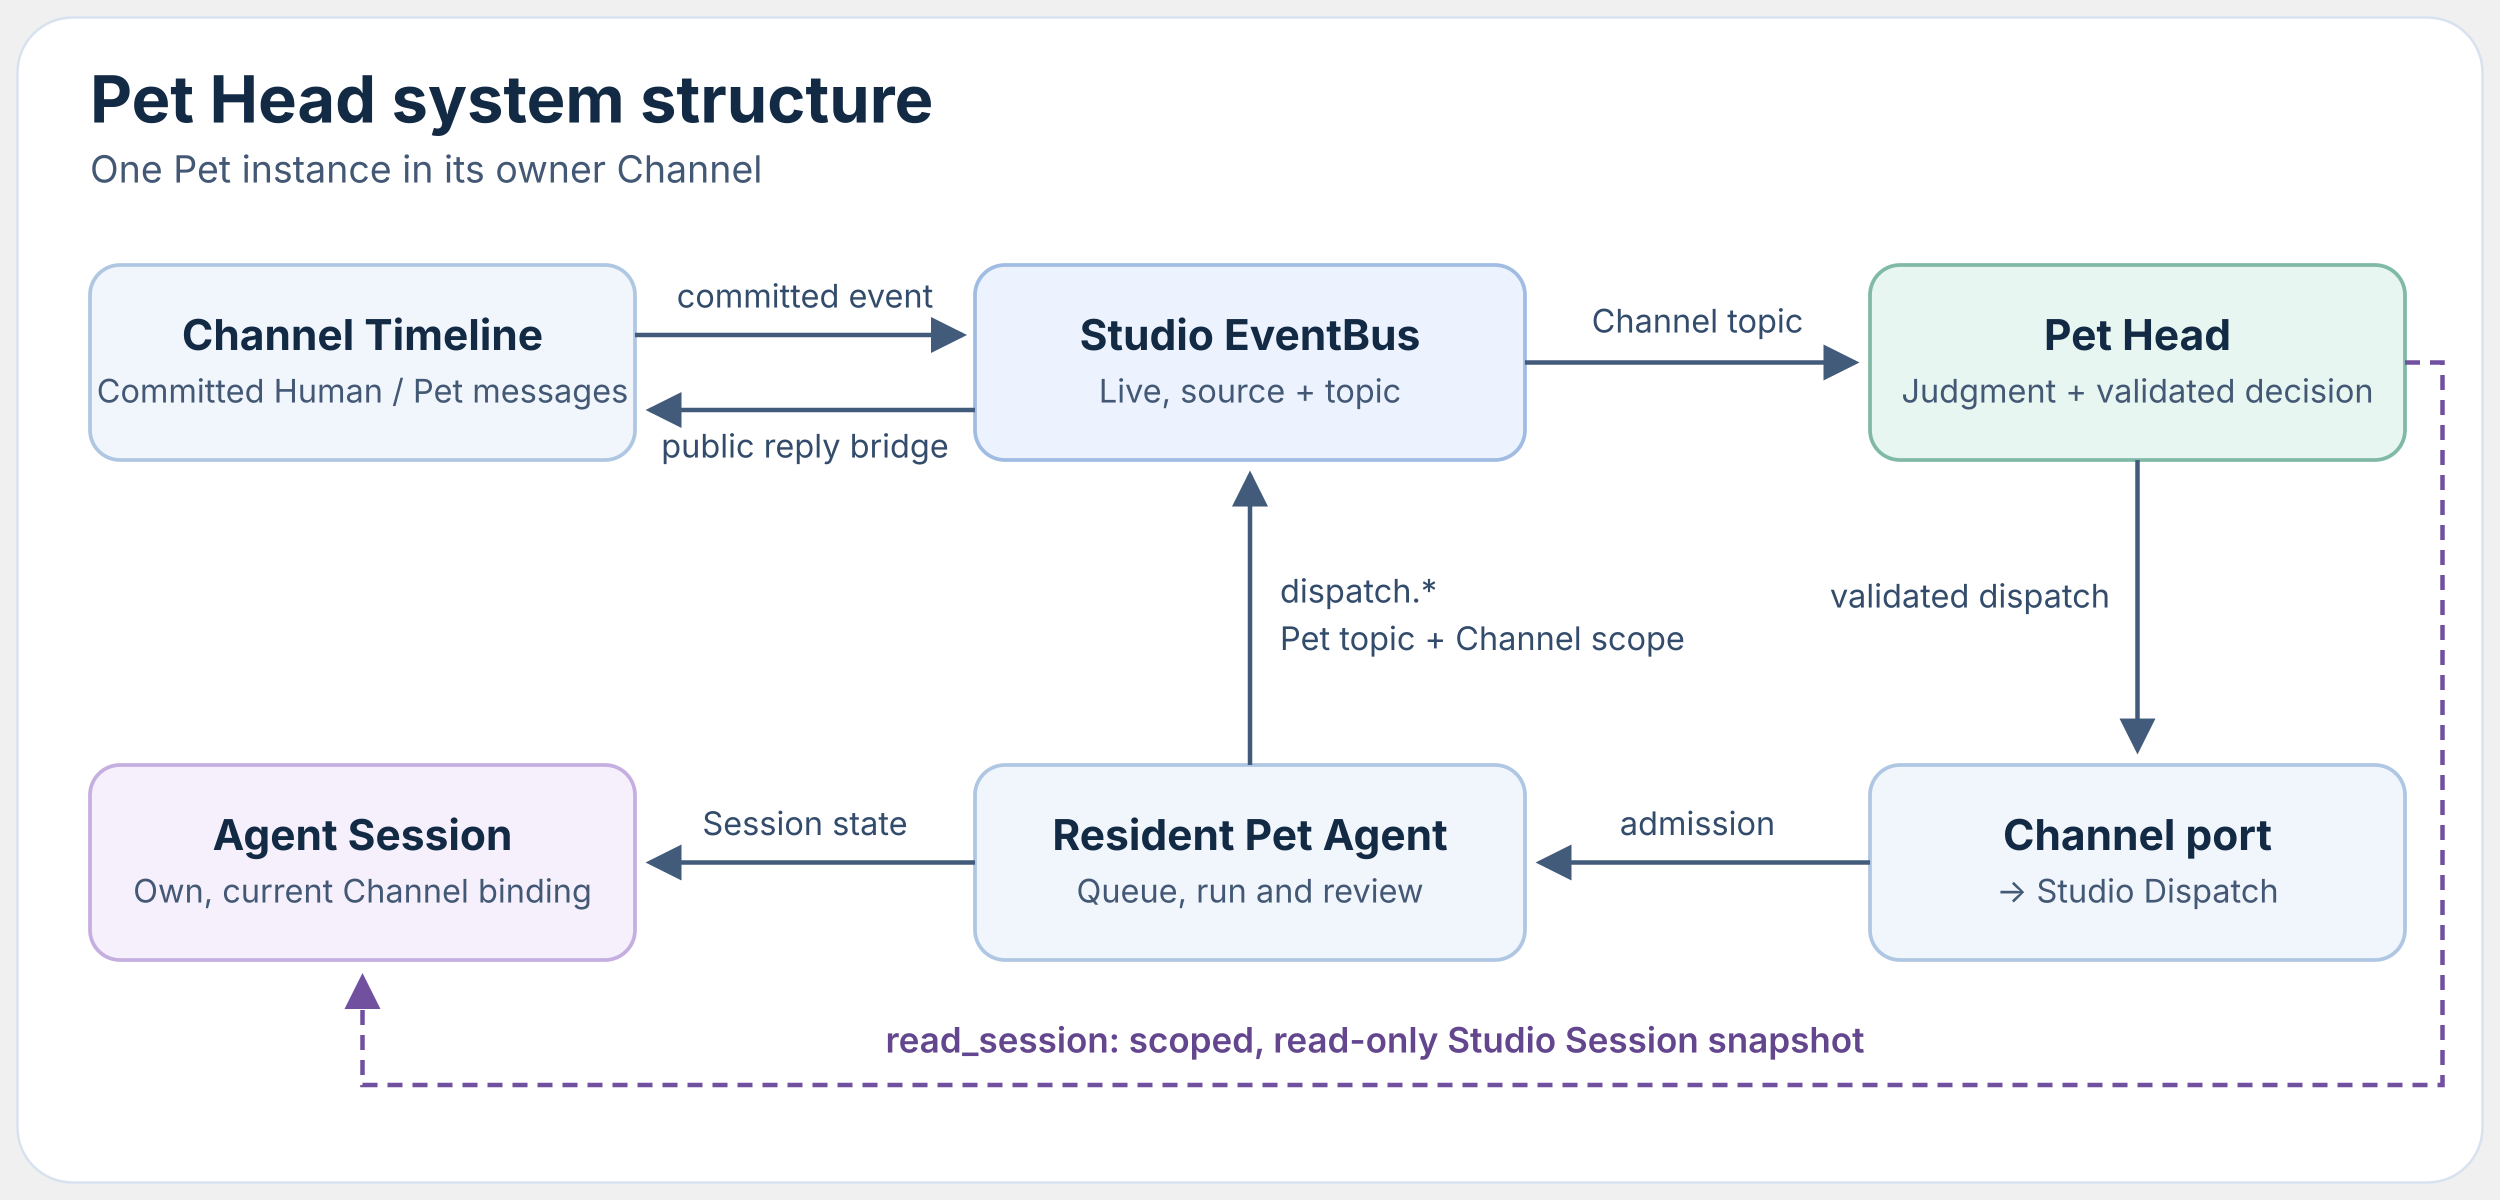
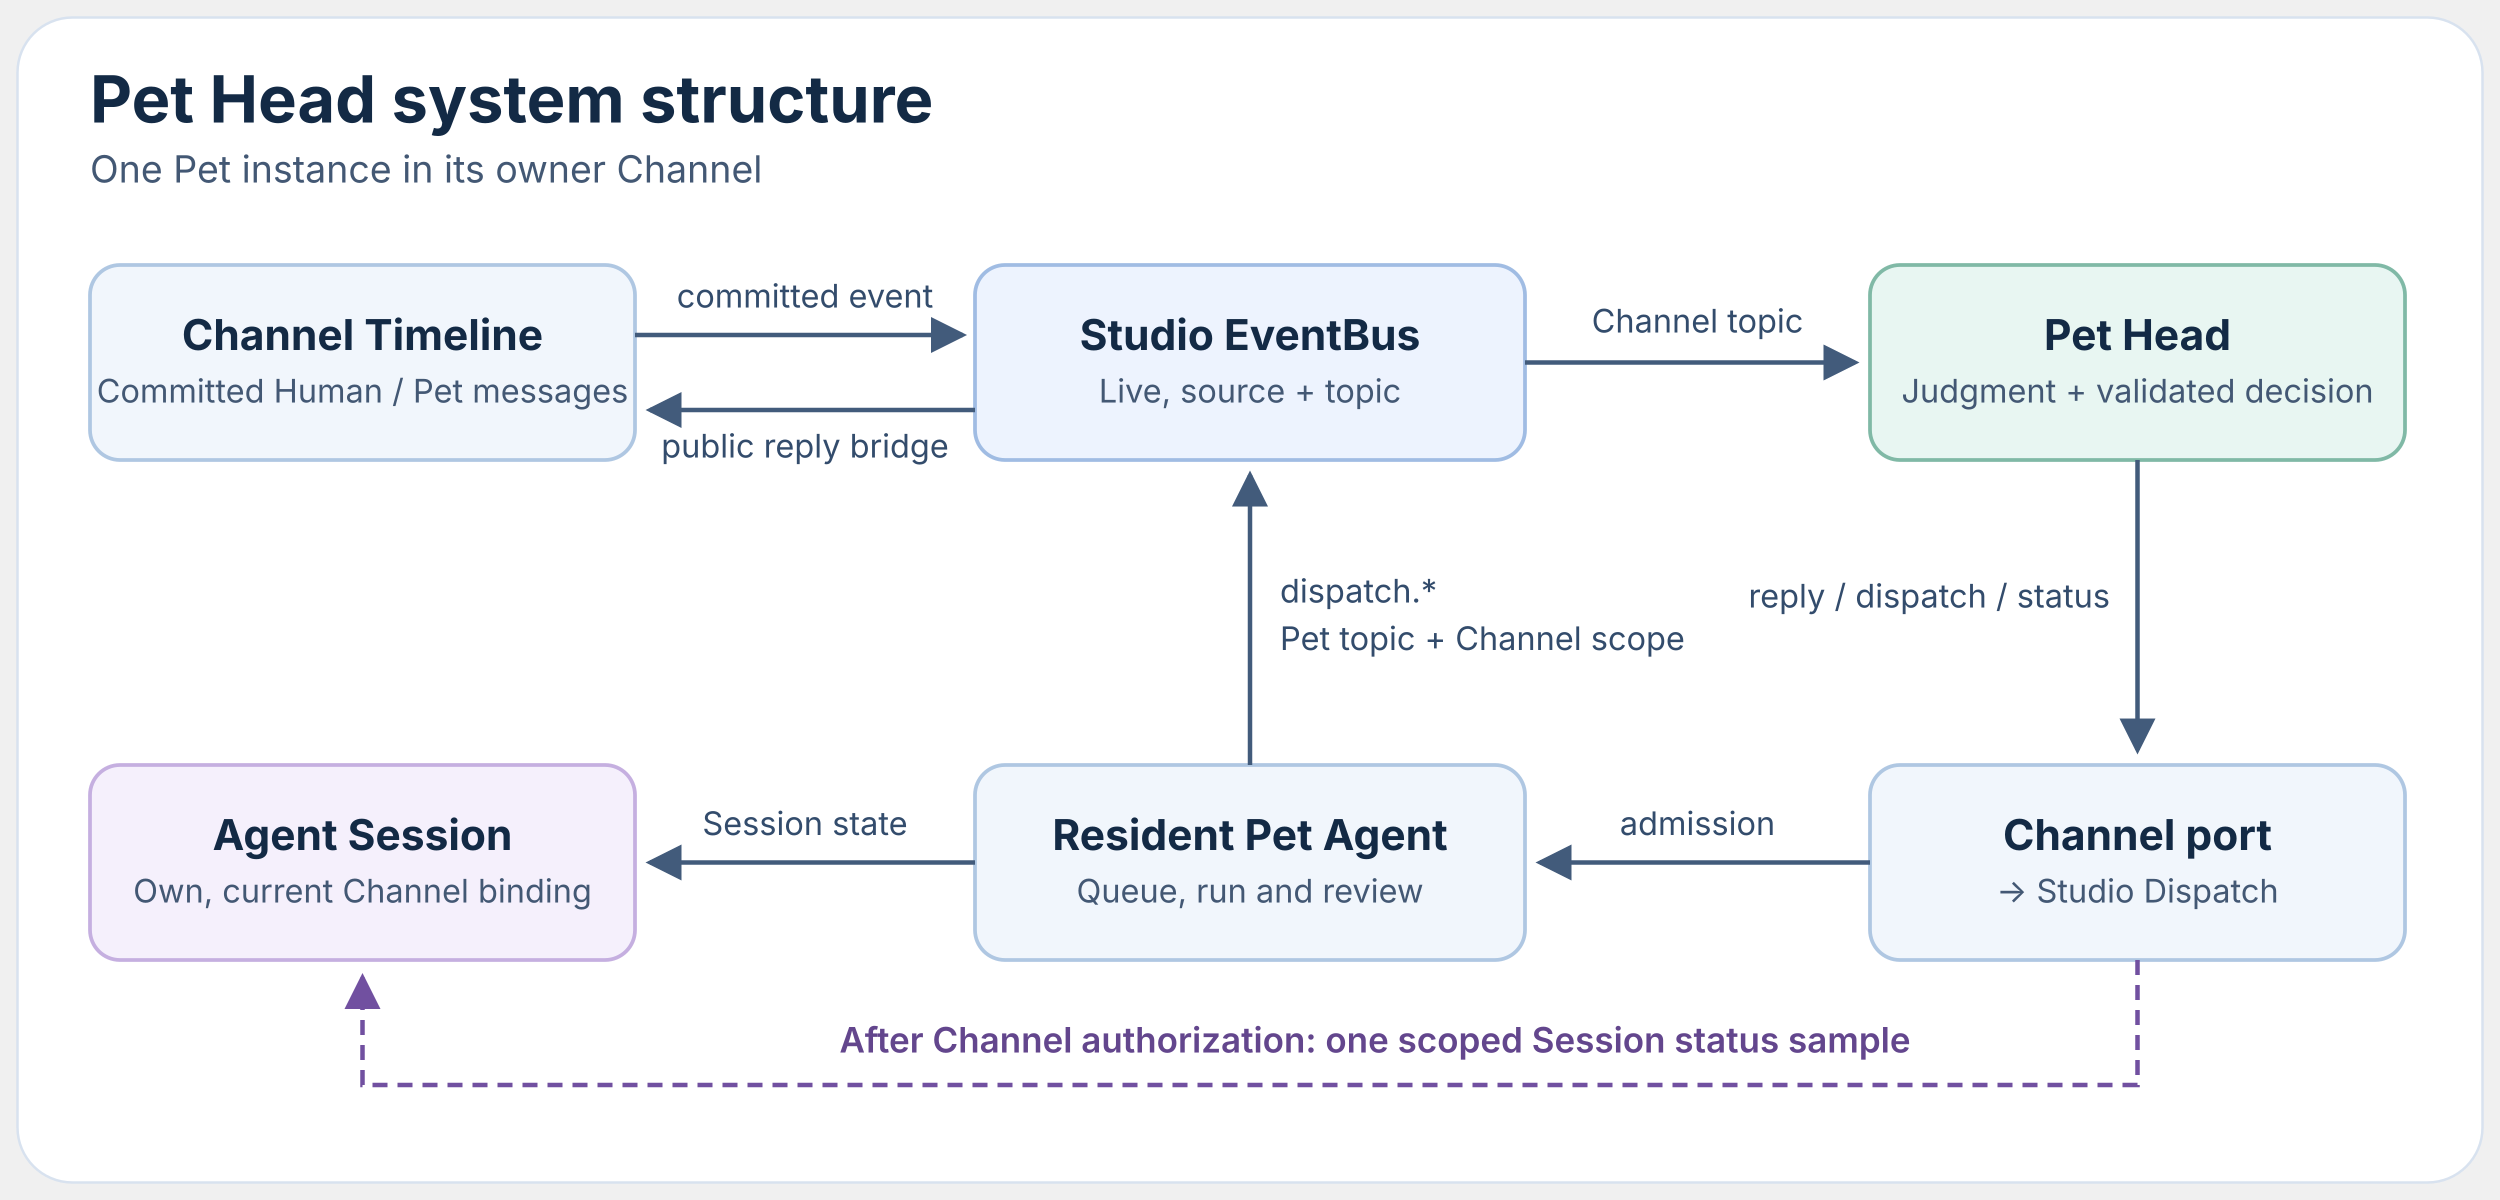
<svg xmlns="http://www.w3.org/2000/svg" width="1000" height="480" viewBox="0 0 1000 480" role="img" aria-labelledby="title desc">
  <defs>
    <marker id="arrow" markerWidth="8" markerHeight="8" refX="7" refY="4" orient="auto">
      <path d="M0 0L8 4L0 8Z" fill="#425b7b" />
    </marker>
    <marker id="read-arrow" markerWidth="8" markerHeight="8" refX="7" refY="4" orient="auto">
      <path d="M0 0L8 4L0 8Z" fill="#7150a0" />
    </marker>
  </defs>
  <rect x="7" y="7" width="986" height="466" rx="22" fill="#fff" stroke="#d8e2ef" />
  <g font-family="-apple-system, BlinkMacSystemFont, Segoe UI, sans-serif">
    <text x="36" y="49" font-size="26" font-weight="700" fill="#132a45">Pet Head system structure</text>
    <text x="36" y="73" font-size="15" fill="#435874">One Pet instance in its owner Channel</text>
    <g stroke-width="1.5">
      <rect x="36" y="106" width="218" height="78" rx="12" fill="#f1f6fc" stroke="#afc7e2" />
      <rect x="390" y="106" width="220" height="78" rx="12" fill="#edf3fe" stroke="#a0bce3" />
      <rect x="748" y="106" width="214" height="78" rx="12" fill="#e8f6f2" stroke="#80b9a6" />
      <rect x="36" y="306" width="218" height="78" rx="12" fill="#f5f0fc" stroke="#c5afe0" />
      <rect x="390" y="306" width="220" height="78" rx="12" fill="#f1f6fc" stroke="#afc7e2" />
      <rect x="748" y="306" width="214" height="78" rx="12" fill="#f1f6fc" stroke="#afc7e2" />
    </g>
    <g text-anchor="middle" font-size="17" font-weight="700" fill="#132a45">
      <text x="145" y="140">Channel Timeline</text>
      <text x="500" y="140">Studio EventBus</text>
      <text x="855" y="140">Pet Head</text>
      <text x="145" y="340">Agent Session</text>
      <text x="500" y="340">Resident Pet Agent</text>
      <text x="855" y="340">Channel port</text>
    </g>
    <g text-anchor="middle" font-size="13" fill="#435874">
      <text x="145" y="161">Committed Human / Pet messages</text>
      <text x="500" y="161">Live, source + topic</text>
      <text x="855" y="161">Judgment + validated decision</text>
      <text x="145" y="361">Own, current Channel binding</text>
      <text x="500" y="361">Queue, run and review</text>
      <text x="855" y="361">→ Studio Dispatch</text>
    </g>
    <g fill="none" stroke="#425b7b" stroke-width="1.8" marker-end="url(#arrow)">
      <path d="M254 134H385" />
      <path d="M390 164H260" />
      <path d="M610 145H742" />
      <path d="M855 184V300" />
      <path d="M748 345H616" />
      <path d="M500 306V190" />
      <path d="M390 345H260" />
    </g>
    <g font-size="13" fill="#334c6c">
      <text x="322" y="123" text-anchor="middle">committed event</text>
      <text x="322" y="183" text-anchor="middle">public reply bridge</text>
      <text x="679" y="133" text-anchor="middle">Channel topic</text>
-       <text x="844" y="243" text-anchor="end">validated dispatch</text>
+       <text x="844" y="243" text-anchor="end">reply / dispatch / status</text>
      <text x="679" y="334" text-anchor="middle">admission</text>
      <text x="512" y="241">dispatch.*</text>
      <text x="512" y="260">Pet topic + Channel scope</text>
      <text x="322" y="334" text-anchor="middle">Session state</text>
    </g>
-     <path d="M962 145H977V434H145V391" fill="none" stroke="#7150a0" stroke-width="1.8" stroke-dasharray="6 4" marker-end="url(#read-arrow)" />
-     <text x="550" y="421" text-anchor="middle" font-size="14" font-weight="600" fill="#63468d">read_session: scoped, read-only Studio Session snapshot</text>
+     <path d="M855 384V434H145V391" fill="none" stroke="#7150a0" stroke-width="1.8" stroke-dasharray="6 4" marker-end="url(#read-arrow)" />
+     <text x="550" y="421" text-anchor="middle" font-size="14" font-weight="600" fill="#63468d">After Channel authorization: one scoped Session status sample</text>
  </g>
</svg>
